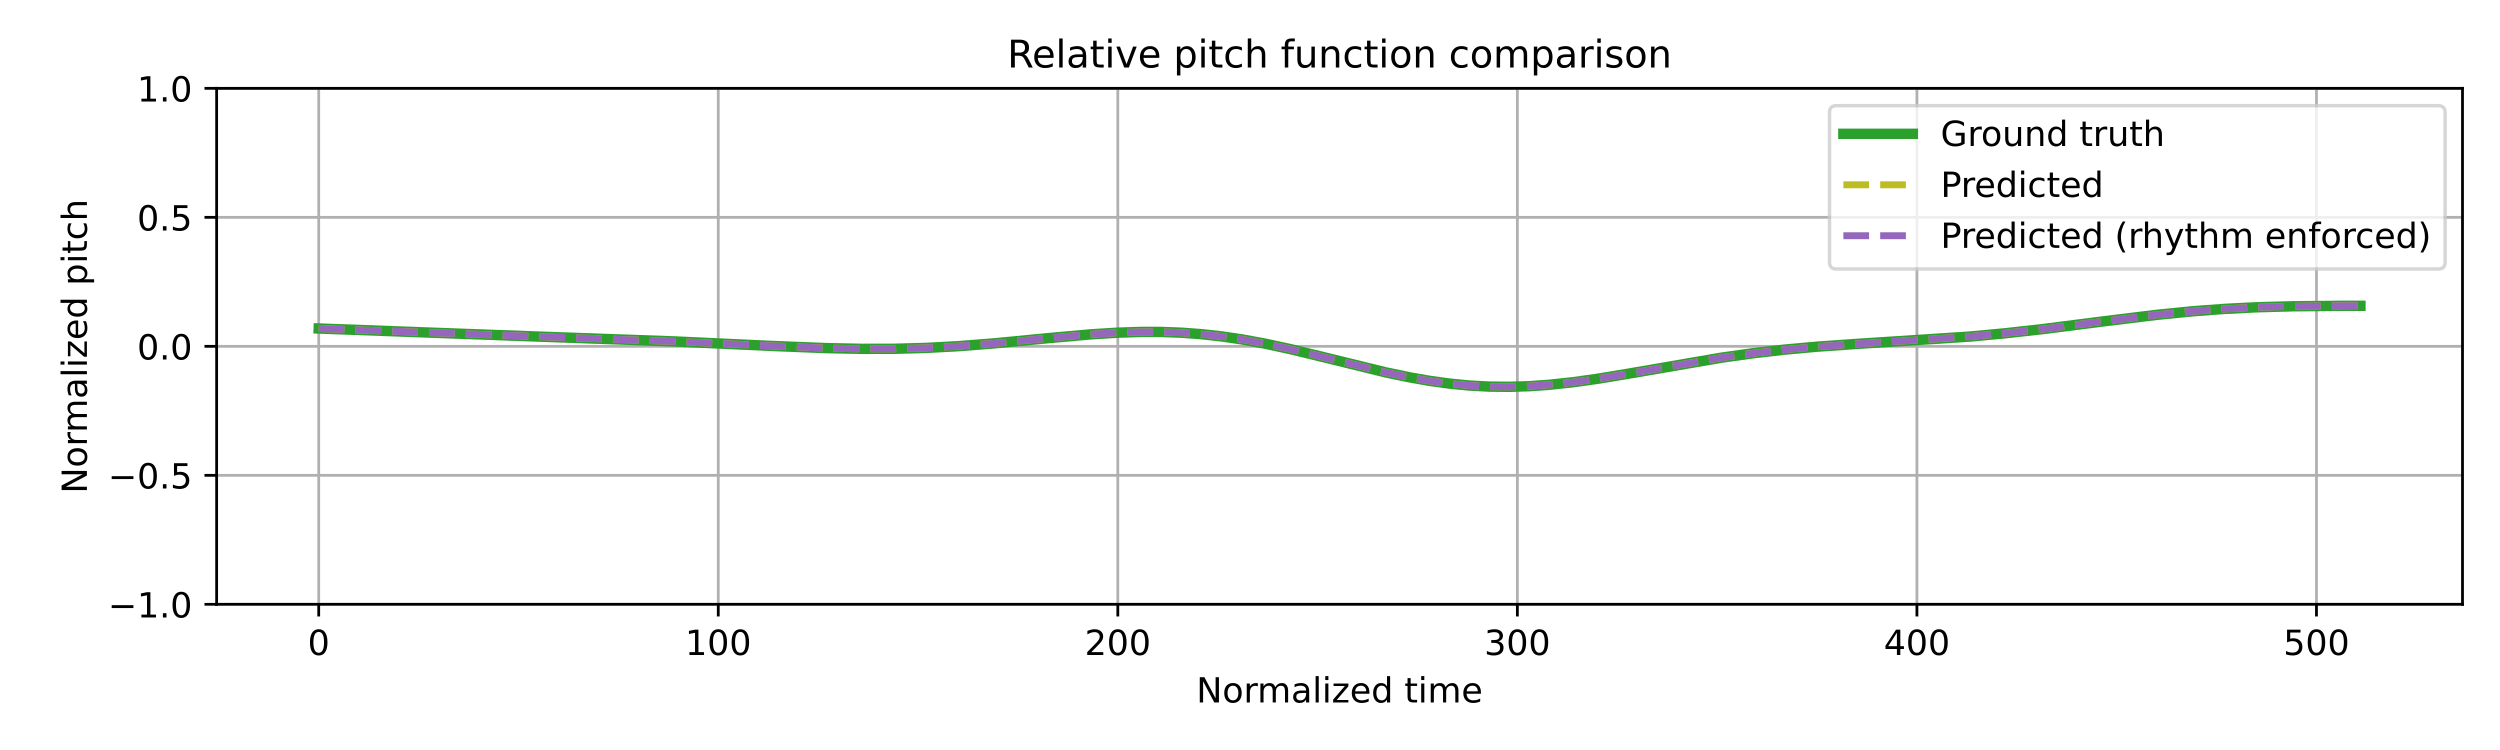
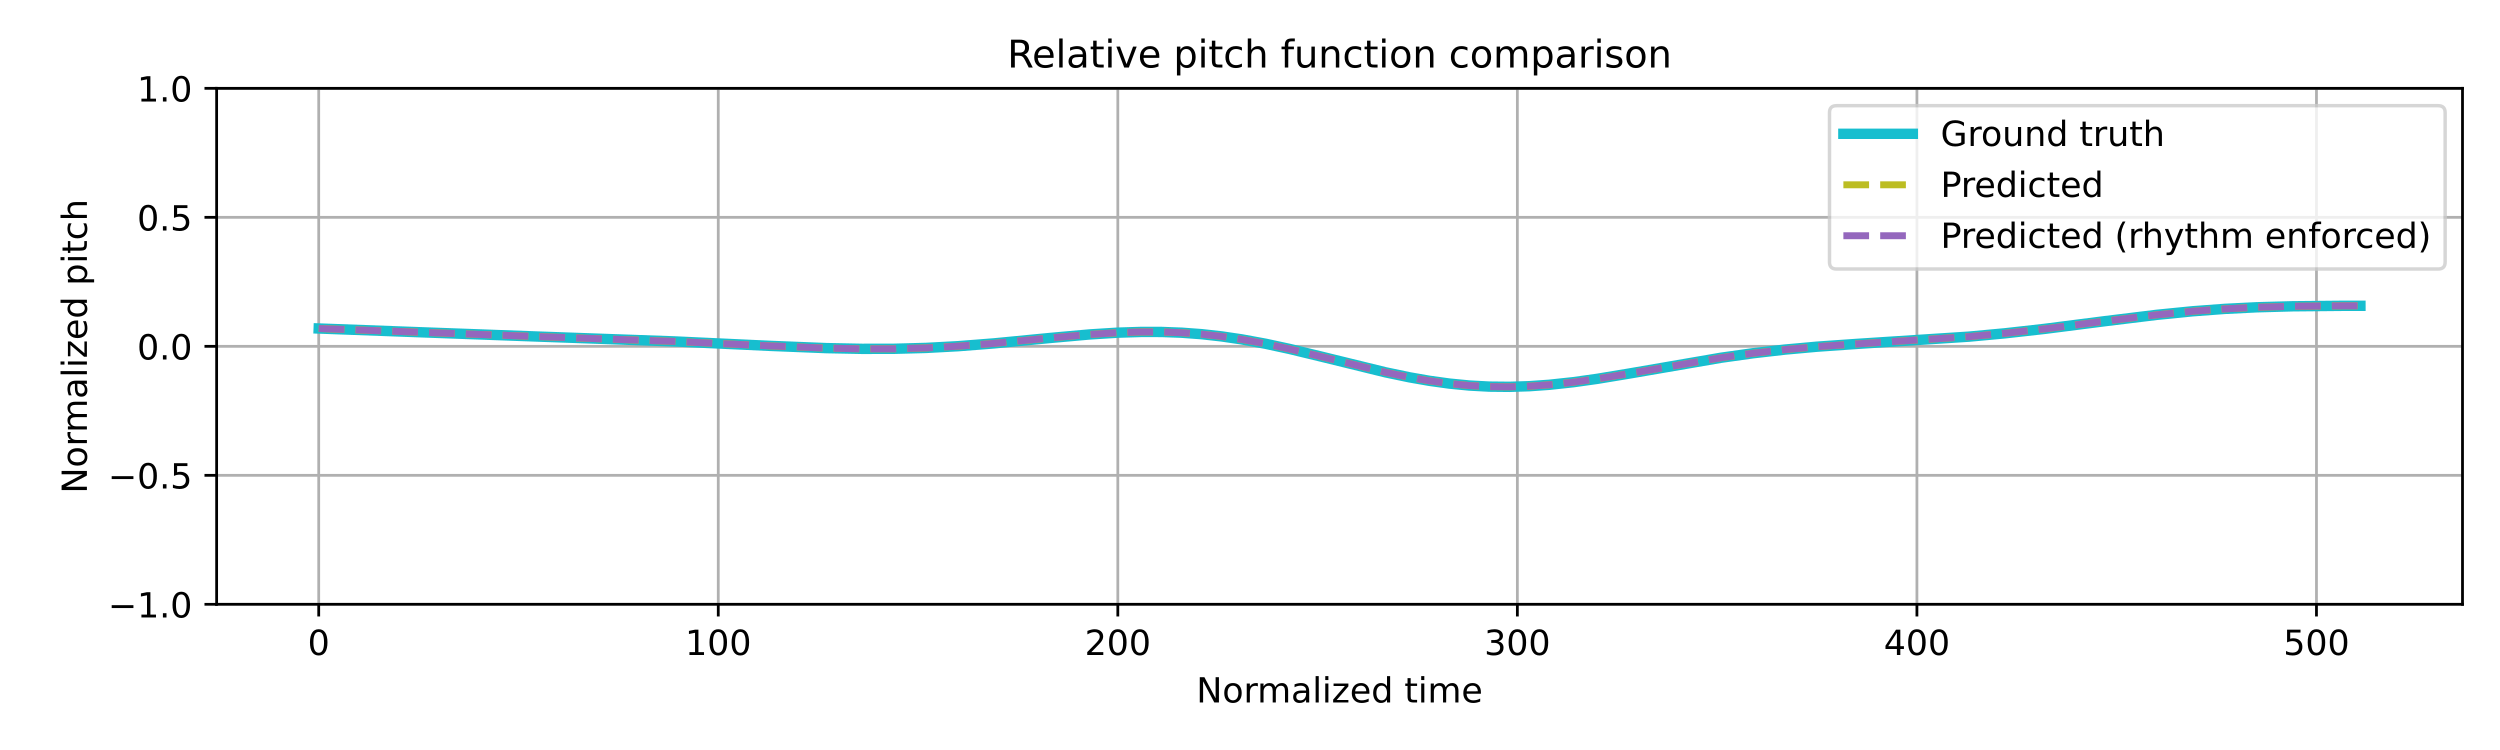
<svg xmlns="http://www.w3.org/2000/svg" xmlns:xlink="http://www.w3.org/1999/xlink" width="720pt" height="216pt" viewBox="0 0 720 216" version="1.1">
  <defs>
    <style type="text/css">*{stroke-linejoin: round; stroke-linecap: butt}</style>
  </defs>
  <g id="figure_1">
    <g id="patch_1">
      <path d="M 0 216  L 720 216  L 720 0  L 0 0  z " style="fill: #ffffff" />
    </g>
    <g id="axes_1">
      <g id="patch_2">
        <path d="M 62.39 174.04  L 709.2 174.04  L 709.2 25.44  L 62.39 25.44  z " style="fill: #ffffff" />
      </g>
      <g id="matplotlib.axis_1">
        <g id="xtick_1">
          <g id="line2d_1">
-             <path d="M 91.79 174.04  L 91.79 25.44  " clip-path="url(#pdc704f769b)" style="fill: none; stroke: #b0b0b0; stroke-width: 0.8; stroke-linecap: square" />
+             <path d="M 91.79 174.04  L 91.79 25.44  " clip-path="url(#p0c16e4296a)" style="fill: none; stroke: #b0b0b0; stroke-width: 0.8; stroke-linecap: square" />
          </g>
          <g id="line2d_2">
            <defs>
-               <path id="m6e3a615b9c" d="M 0 0  L 0 3.5  " style="stroke: #000000; stroke-width: 0.8" />
-             </defs>
-             <g>
-               <use xlink:href="#m6e3a615b9c" x="91.79" y="174.04" style="stroke: #000000; stroke-width: 0.8" />
+               <path id="m137e53d590" d="M 0 0  L 0 3.5  " style="stroke: #000000; stroke-width: 0.8" />
+             </defs>
+             <g>
+               <use xlink:href="#m137e53d590" x="91.79" y="174.04" style="stroke: #000000; stroke-width: 0.8" />
            </g>
          </g>
          <g id="text_1">
            <g transform="translate(88.60921 188.6384) scale(0.1 -0.1)">
              <defs>
                <path id="DejaVuSans-30" d="M 2034 4250  Q 1547 4250 1301 3770  Q 1056 3291 1056 2328  Q 1056 1369 1301 889  Q 1547 409 2034 409  Q 2525 409 2770 889  Q 3016 1369 3016 2328  Q 3016 3291 2770 3770  Q 2525 4250 2034 4250  z M 2034 4750  Q 2819 4750 3233 4129  Q 3647 3509 3647 2328  Q 3647 1150 3233 529  Q 2819 -91 2034 -91  Q 1250 -91 836 529  Q 422 1150 422 2328  Q 422 3509 836 4129  Q 1250 4750 2034 4750  z " transform="scale(0.015625)" />
              </defs>
              <use xlink:href="#DejaVuSans-30" />
            </g>
          </g>
        </g>
        <g id="xtick_2">
          <g id="line2d_3">
-             <path d="M 206.861 174.04  L 206.861 25.44  " clip-path="url(#pdc704f769b)" style="fill: none; stroke: #b0b0b0; stroke-width: 0.8; stroke-linecap: square" />
+             <path d="M 206.861 174.04  L 206.861 25.44  " clip-path="url(#p0c16e4296a)" style="fill: none; stroke: #b0b0b0; stroke-width: 0.8; stroke-linecap: square" />
          </g>
          <g id="line2d_4">
            <g>
-               <use xlink:href="#m6e3a615b9c" x="206.861" y="174.04" style="stroke: #000000; stroke-width: 0.8" />
+               <use xlink:href="#m137e53d590" x="206.861" y="174.04" style="stroke: #000000; stroke-width: 0.8" />
            </g>
          </g>
          <g id="text_2">
            <g transform="translate(197.317 188.6384) scale(0.1 -0.1)">
              <defs>
                <path id="DejaVuSans-31" d="M 794 531  L 1825 531  L 1825 4091  L 703 3866  L 703 4441  L 1819 4666  L 2450 4666  L 2450 531  L 3481 531  L 3481 0  L 794 0  L 794 531  z " transform="scale(0.015625)" />
              </defs>
              <use xlink:href="#DejaVuSans-31" />
              <use xlink:href="#DejaVuSans-30" transform="translate(63.62305 0)" />
              <use xlink:href="#DejaVuSans-30" transform="translate(127.2461 0)" />
            </g>
          </g>
        </g>
        <g id="xtick_3">
          <g id="line2d_5">
-             <path d="M 321.931 174.04  L 321.931 25.44  " clip-path="url(#pdc704f769b)" style="fill: none; stroke: #b0b0b0; stroke-width: 0.8; stroke-linecap: square" />
+             <path d="M 321.931 174.04  L 321.931 25.44  " clip-path="url(#p0c16e4296a)" style="fill: none; stroke: #b0b0b0; stroke-width: 0.8; stroke-linecap: square" />
          </g>
          <g id="line2d_6">
            <g>
-               <use xlink:href="#m6e3a615b9c" x="321.931" y="174.04" style="stroke: #000000; stroke-width: 0.8" />
+               <use xlink:href="#m137e53d590" x="321.931" y="174.04" style="stroke: #000000; stroke-width: 0.8" />
            </g>
          </g>
          <g id="text_3">
            <g transform="translate(312.3872 188.6384) scale(0.1 -0.1)">
              <defs>
                <path id="DejaVuSans-32" d="M 1228 531  L 3431 531  L 3431 0  L 469 0  L 469 531  Q 828 903 1448 1529  Q 2069 2156 2228 2338  Q 2531 2678 2651 2914  Q 2772 3150 2772 3378  Q 2772 3750 2511 3984  Q 2250 4219 1831 4219  Q 1534 4219 1204 4116  Q 875 4013 500 3803  L 500 4441  Q 881 4594 1212 4672  Q 1544 4750 1819 4750  Q 2544 4750 2975 4387  Q 3406 4025 3406 3419  Q 3406 3131 3298 2873  Q 3191 2616 2906 2266  Q 2828 2175 2409 1742  Q 1991 1309 1228 531  z " transform="scale(0.015625)" />
              </defs>
              <use xlink:href="#DejaVuSans-32" />
              <use xlink:href="#DejaVuSans-30" transform="translate(63.62305 0)" />
              <use xlink:href="#DejaVuSans-30" transform="translate(127.2461 0)" />
            </g>
          </g>
        </g>
        <g id="xtick_4">
          <g id="line2d_7">
-             <path d="M 437.001 174.04  L 437.001 25.44  " clip-path="url(#pdc704f769b)" style="fill: none; stroke: #b0b0b0; stroke-width: 0.8; stroke-linecap: square" />
+             <path d="M 437.001 174.04  L 437.001 25.44  " clip-path="url(#p0c16e4296a)" style="fill: none; stroke: #b0b0b0; stroke-width: 0.8; stroke-linecap: square" />
          </g>
          <g id="line2d_8">
            <g>
-               <use xlink:href="#m6e3a615b9c" x="437.001" y="174.04" style="stroke: #000000; stroke-width: 0.8" />
+               <use xlink:href="#m137e53d590" x="437.001" y="174.04" style="stroke: #000000; stroke-width: 0.8" />
            </g>
          </g>
          <g id="text_4">
            <g transform="translate(427.4575 188.6384) scale(0.1 -0.1)">
              <defs>
                <path id="DejaVuSans-33" d="M 2597 2516  Q 3050 2419 3304 2112  Q 3559 1806 3559 1356  Q 3559 666 3084 287  Q 2609 -91 1734 -91  Q 1441 -91 1130 -33  Q 819 25 488 141  L 488 750  Q 750 597 1062 519  Q 1375 441 1716 441  Q 2309 441 2620 675  Q 2931 909 2931 1356  Q 2931 1769 2642 2001  Q 2353 2234 1838 2234  L 1294 2234  L 1294 2753  L 1863 2753  Q 2328 2753 2575 2939  Q 2822 3125 2822 3475  Q 2822 3834 2567 4026  Q 2313 4219 1838 4219  Q 1578 4219 1281 4162  Q 984 4106 628 3988  L 628 4550  Q 988 4650 1302 4700  Q 1616 4750 1894 4750  Q 2613 4750 3031 4423  Q 3450 4097 3450 3541  Q 3450 3153 3228 2886  Q 3006 2619 2597 2516  z " transform="scale(0.015625)" />
              </defs>
              <use xlink:href="#DejaVuSans-33" />
              <use xlink:href="#DejaVuSans-30" transform="translate(63.62305 0)" />
              <use xlink:href="#DejaVuSans-30" transform="translate(127.2461 0)" />
            </g>
          </g>
        </g>
        <g id="xtick_5">
          <g id="line2d_9">
-             <path d="M 552.072 174.04  L 552.072 25.44  " clip-path="url(#pdc704f769b)" style="fill: none; stroke: #b0b0b0; stroke-width: 0.8; stroke-linecap: square" />
+             <path d="M 552.072 174.04  L 552.072 25.44  " clip-path="url(#p0c16e4296a)" style="fill: none; stroke: #b0b0b0; stroke-width: 0.8; stroke-linecap: square" />
          </g>
          <g id="line2d_10">
            <g>
-               <use xlink:href="#m6e3a615b9c" x="552.072" y="174.04" style="stroke: #000000; stroke-width: 0.8" />
+               <use xlink:href="#m137e53d590" x="552.072" y="174.04" style="stroke: #000000; stroke-width: 0.8" />
            </g>
          </g>
          <g id="text_5">
            <g transform="translate(542.5278 188.6384) scale(0.1 -0.1)">
              <defs>
                <path id="DejaVuSans-34" d="M 2419 4116  L 825 1625  L 2419 1625  L 2419 4116  z M 2253 4666  L 3047 4666  L 3047 1625  L 3713 1625  L 3713 1100  L 3047 1100  L 3047 0  L 2419 0  L 2419 1100  L 313 1100  L 313 1709  L 2253 4666  z " transform="scale(0.015625)" />
              </defs>
              <use xlink:href="#DejaVuSans-34" />
              <use xlink:href="#DejaVuSans-30" transform="translate(63.62305 0)" />
              <use xlink:href="#DejaVuSans-30" transform="translate(127.2461 0)" />
            </g>
          </g>
        </g>
        <g id="xtick_6">
          <g id="line2d_11">
-             <path d="M 667.142 174.04  L 667.142 25.44  " clip-path="url(#pdc704f769b)" style="fill: none; stroke: #b0b0b0; stroke-width: 0.8; stroke-linecap: square" />
+             <path d="M 667.142 174.04  L 667.142 25.44  " clip-path="url(#p0c16e4296a)" style="fill: none; stroke: #b0b0b0; stroke-width: 0.8; stroke-linecap: square" />
          </g>
          <g id="line2d_12">
            <g>
-               <use xlink:href="#m6e3a615b9c" x="667.142" y="174.04" style="stroke: #000000; stroke-width: 0.8" />
+               <use xlink:href="#m137e53d590" x="667.142" y="174.04" style="stroke: #000000; stroke-width: 0.8" />
            </g>
          </g>
          <g id="text_6">
            <g transform="translate(657.5981 188.6384) scale(0.1 -0.1)">
              <defs>
                <path id="DejaVuSans-35" d="M 691 4666  L 3169 4666  L 3169 4134  L 1269 4134  L 1269 2991  Q 1406 3038 1543 3061  Q 1681 3084 1819 3084  Q 2600 3084 3056 2656  Q 3513 2228 3513 1497  Q 3513 744 3044 326  Q 2575 -91 1722 -91  Q 1428 -91 1123 -41  Q 819 9 494 109  L 494 744  Q 775 591 1075 516  Q 1375 441 1709 441  Q 2250 441 2565 725  Q 2881 1009 2881 1497  Q 2881 1984 2565 2268  Q 2250 2553 1709 2553  Q 1456 2553 1204 2497  Q 953 2441 691 2322  L 691 4666  z " transform="scale(0.015625)" />
              </defs>
              <use xlink:href="#DejaVuSans-35" />
              <use xlink:href="#DejaVuSans-30" transform="translate(63.62305 0)" />
              <use xlink:href="#DejaVuSans-30" transform="translate(127.2461 0)" />
            </g>
          </g>
        </g>
        <g id="text_7">
          <g transform="translate(344.5544 202.3166) scale(0.1 -0.1)">
            <defs>
              <path id="DejaVuSans-4e" d="M 628 4666  L 1478 4666  L 3547 763  L 3547 4666  L 4159 4666  L 4159 0  L 3309 0  L 1241 3903  L 1241 0  L 628 0  L 628 4666  z " transform="scale(0.015625)" />
              <path id="DejaVuSans-6f" d="M 1959 3097  Q 1497 3097 1228 2736  Q 959 2375 959 1747  Q 959 1119 1226 758  Q 1494 397 1959 397  Q 2419 397 2687 759  Q 2956 1122 2956 1747  Q 2956 2369 2687 2733  Q 2419 3097 1959 3097  z M 1959 3584  Q 2709 3584 3137 3096  Q 3566 2609 3566 1747  Q 3566 888 3137 398  Q 2709 -91 1959 -91  Q 1206 -91 779 398  Q 353 888 353 1747  Q 353 2609 779 3096  Q 1206 3584 1959 3584  z " transform="scale(0.015625)" />
              <path id="DejaVuSans-72" d="M 2631 2963  Q 2534 3019 2420 3045  Q 2306 3072 2169 3072  Q 1681 3072 1420 2755  Q 1159 2438 1159 1844  L 1159 0  L 581 0  L 581 3500  L 1159 3500  L 1159 2956  Q 1341 3275 1631 3429  Q 1922 3584 2338 3584  Q 2397 3584 2469 3576  Q 2541 3569 2628 3553  L 2631 2963  z " transform="scale(0.015625)" />
              <path id="DejaVuSans-6d" d="M 3328 2828  Q 3544 3216 3844 3400  Q 4144 3584 4550 3584  Q 5097 3584 5394 3201  Q 5691 2819 5691 2113  L 5691 0  L 5113 0  L 5113 2094  Q 5113 2597 4934 2840  Q 4756 3084 4391 3084  Q 3944 3084 3684 2787  Q 3425 2491 3425 1978  L 3425 0  L 2847 0  L 2847 2094  Q 2847 2600 2669 2842  Q 2491 3084 2119 3084  Q 1678 3084 1418 2786  Q 1159 2488 1159 1978  L 1159 0  L 581 0  L 581 3500  L 1159 3500  L 1159 2956  Q 1356 3278 1631 3431  Q 1906 3584 2284 3584  Q 2666 3584 2933 3390  Q 3200 3197 3328 2828  z " transform="scale(0.015625)" />
              <path id="DejaVuSans-61" d="M 2194 1759  Q 1497 1759 1228 1600  Q 959 1441 959 1056  Q 959 750 1161 570  Q 1363 391 1709 391  Q 2188 391 2477 730  Q 2766 1069 2766 1631  L 2766 1759  L 2194 1759  z M 3341 1997  L 3341 0  L 2766 0  L 2766 531  Q 2569 213 2275 61  Q 1981 -91 1556 -91  Q 1019 -91 701 211  Q 384 513 384 1019  Q 384 1609 779 1909  Q 1175 2209 1959 2209  L 2766 2209  L 2766 2266  Q 2766 2663 2505 2880  Q 2244 3097 1772 3097  Q 1472 3097 1187 3025  Q 903 2953 641 2809  L 641 3341  Q 956 3463 1253 3523  Q 1550 3584 1831 3584  Q 2591 3584 2966 3190  Q 3341 2797 3341 1997  z " transform="scale(0.015625)" />
              <path id="DejaVuSans-6c" d="M 603 4863  L 1178 4863  L 1178 0  L 603 0  L 603 4863  z " transform="scale(0.015625)" />
              <path id="DejaVuSans-69" d="M 603 3500  L 1178 3500  L 1178 0  L 603 0  L 603 3500  z M 603 4863  L 1178 4863  L 1178 4134  L 603 4134  L 603 4863  z " transform="scale(0.015625)" />
              <path id="DejaVuSans-7a" d="M 353 3500  L 3084 3500  L 3084 2975  L 922 459  L 3084 459  L 3084 0  L 275 0  L 275 525  L 2438 3041  L 353 3041  L 353 3500  z " transform="scale(0.015625)" />
              <path id="DejaVuSans-65" d="M 3597 1894  L 3597 1613  L 953 1613  Q 991 1019 1311 708  Q 1631 397 2203 397  Q 2534 397 2845 478  Q 3156 559 3463 722  L 3463 178  Q 3153 47 2828 -22  Q 2503 -91 2169 -91  Q 1331 -91 842 396  Q 353 884 353 1716  Q 353 2575 817 3079  Q 1281 3584 2069 3584  Q 2775 3584 3186 3129  Q 3597 2675 3597 1894  z M 3022 2063  Q 3016 2534 2758 2815  Q 2500 3097 2075 3097  Q 1594 3097 1305 2825  Q 1016 2553 972 2059  L 3022 2063  z " transform="scale(0.015625)" />
              <path id="DejaVuSans-64" d="M 2906 2969  L 2906 4863  L 3481 4863  L 3481 0  L 2906 0  L 2906 525  Q 2725 213 2448 61  Q 2172 -91 1784 -91  Q 1150 -91 751 415  Q 353 922 353 1747  Q 353 2572 751 3078  Q 1150 3584 1784 3584  Q 2172 3584 2448 3432  Q 2725 3281 2906 2969  z M 947 1747  Q 947 1113 1208 752  Q 1469 391 1925 391  Q 2381 391 2643 752  Q 2906 1113 2906 1747  Q 2906 2381 2643 2742  Q 2381 3103 1925 3103  Q 1469 3103 1208 2742  Q 947 2381 947 1747  z " transform="scale(0.015625)" />
              <path id="DejaVuSans-20" transform="scale(0.015625)" />
              <path id="DejaVuSans-74" d="M 1172 4494  L 1172 3500  L 2356 3500  L 2356 3053  L 1172 3053  L 1172 1153  Q 1172 725 1289 603  Q 1406 481 1766 481  L 2356 481  L 2356 0  L 1766 0  Q 1100 0 847 248  Q 594 497 594 1153  L 594 3053  L 172 3053  L 172 3500  L 594 3500  L 594 4494  L 1172 4494  z " transform="scale(0.015625)" />
            </defs>
            <use xlink:href="#DejaVuSans-4e" />
            <use xlink:href="#DejaVuSans-6f" transform="translate(74.80469 0)" />
            <use xlink:href="#DejaVuSans-72" transform="translate(135.9863 0)" />
            <use xlink:href="#DejaVuSans-6d" transform="translate(175.3496 0)" />
            <use xlink:href="#DejaVuSans-61" transform="translate(272.7617 0)" />
            <use xlink:href="#DejaVuSans-6c" transform="translate(334.041 0)" />
            <use xlink:href="#DejaVuSans-69" transform="translate(361.8242 0)" />
            <use xlink:href="#DejaVuSans-7a" transform="translate(389.6074 0)" />
            <use xlink:href="#DejaVuSans-65" transform="translate(442.0977 0)" />
            <use xlink:href="#DejaVuSans-64" transform="translate(503.6211 0)" />
            <use xlink:href="#DejaVuSans-20" transform="translate(567.0977 0)" />
            <use xlink:href="#DejaVuSans-74" transform="translate(598.8848 0)" />
            <use xlink:href="#DejaVuSans-69" transform="translate(638.0938 0)" />
            <use xlink:href="#DejaVuSans-6d" transform="translate(665.877 0)" />
            <use xlink:href="#DejaVuSans-65" transform="translate(763.2891 0)" />
          </g>
        </g>
      </g>
      <g id="matplotlib.axis_2">
        <g id="ytick_1">
          <g id="line2d_13">
-             <path d="M 62.39 174.04  L 709.2 174.04  " clip-path="url(#pdc704f769b)" style="fill: none; stroke: #b0b0b0; stroke-width: 0.8; stroke-linecap: square" />
+             <path d="M 62.39 174.04  L 709.2 174.04  " clip-path="url(#p0c16e4296a)" style="fill: none; stroke: #b0b0b0; stroke-width: 0.8; stroke-linecap: square" />
          </g>
          <g id="line2d_14">
            <defs>
-               <path id="mbb38eceabe" d="M 0 0  L -3.5 0  " style="stroke: #000000; stroke-width: 0.8" />
-             </defs>
-             <g>
-               <use xlink:href="#mbb38eceabe" x="62.39" y="174.04" style="stroke: #000000; stroke-width: 0.8" />
+               <path id="md09826fb7a" d="M 0 0  L -3.5 0  " style="stroke: #000000; stroke-width: 0.8" />
+             </defs>
+             <g>
+               <use xlink:href="#md09826fb7a" x="62.39" y="174.04" style="stroke: #000000; stroke-width: 0.8" />
            </g>
          </g>
          <g id="text_8">
            <g transform="translate(31.10719 177.8392) scale(0.1 -0.1)">
              <defs>
                <path id="DejaVuSans-2212" d="M 678 2272  L 4684 2272  L 4684 1741  L 678 1741  L 678 2272  z " transform="scale(0.015625)" />
                <path id="DejaVuSans-2e" d="M 684 794  L 1344 794  L 1344 0  L 684 0  L 684 794  z " transform="scale(0.015625)" />
              </defs>
              <use xlink:href="#DejaVuSans-2212" />
              <use xlink:href="#DejaVuSans-31" transform="translate(83.78906 0)" />
              <use xlink:href="#DejaVuSans-2e" transform="translate(147.4121 0)" />
              <use xlink:href="#DejaVuSans-30" transform="translate(179.1992 0)" />
            </g>
          </g>
        </g>
        <g id="ytick_2">
          <g id="line2d_15">
-             <path d="M 62.39 136.89  L 709.2 136.89  " clip-path="url(#pdc704f769b)" style="fill: none; stroke: #b0b0b0; stroke-width: 0.8; stroke-linecap: square" />
+             <path d="M 62.39 136.89  L 709.2 136.89  " clip-path="url(#p0c16e4296a)" style="fill: none; stroke: #b0b0b0; stroke-width: 0.8; stroke-linecap: square" />
          </g>
          <g id="line2d_16">
            <g>
-               <use xlink:href="#mbb38eceabe" x="62.39" y="136.89" style="stroke: #000000; stroke-width: 0.8" />
+               <use xlink:href="#md09826fb7a" x="62.39" y="136.89" style="stroke: #000000; stroke-width: 0.8" />
            </g>
          </g>
          <g id="text_9">
            <g transform="translate(31.10719 140.6892) scale(0.1 -0.1)">
              <use xlink:href="#DejaVuSans-2212" />
              <use xlink:href="#DejaVuSans-30" transform="translate(83.78906 0)" />
              <use xlink:href="#DejaVuSans-2e" transform="translate(147.4121 0)" />
              <use xlink:href="#DejaVuSans-35" transform="translate(179.1992 0)" />
            </g>
          </g>
        </g>
        <g id="ytick_3">
          <g id="line2d_17">
-             <path d="M 62.39 99.74  L 709.2 99.74  " clip-path="url(#pdc704f769b)" style="fill: none; stroke: #b0b0b0; stroke-width: 0.8; stroke-linecap: square" />
+             <path d="M 62.39 99.74  L 709.2 99.74  " clip-path="url(#p0c16e4296a)" style="fill: none; stroke: #b0b0b0; stroke-width: 0.8; stroke-linecap: square" />
          </g>
          <g id="line2d_18">
            <g>
-               <use xlink:href="#mbb38eceabe" x="62.39" y="99.74" style="stroke: #000000; stroke-width: 0.8" />
+               <use xlink:href="#md09826fb7a" x="62.39" y="99.74" style="stroke: #000000; stroke-width: 0.8" />
            </g>
          </g>
          <g id="text_10">
            <g transform="translate(39.48687 103.5392) scale(0.1 -0.1)">
              <use xlink:href="#DejaVuSans-30" />
              <use xlink:href="#DejaVuSans-2e" transform="translate(63.62305 0)" />
              <use xlink:href="#DejaVuSans-30" transform="translate(95.41016 0)" />
            </g>
          </g>
        </g>
        <g id="ytick_4">
          <g id="line2d_19">
-             <path d="M 62.39 62.59  L 709.2 62.59  " clip-path="url(#pdc704f769b)" style="fill: none; stroke: #b0b0b0; stroke-width: 0.8; stroke-linecap: square" />
+             <path d="M 62.39 62.59  L 709.2 62.59  " clip-path="url(#p0c16e4296a)" style="fill: none; stroke: #b0b0b0; stroke-width: 0.8; stroke-linecap: square" />
          </g>
          <g id="line2d_20">
            <g>
-               <use xlink:href="#mbb38eceabe" x="62.39" y="62.59" style="stroke: #000000; stroke-width: 0.8" />
+               <use xlink:href="#md09826fb7a" x="62.39" y="62.59" style="stroke: #000000; stroke-width: 0.8" />
            </g>
          </g>
          <g id="text_11">
            <g transform="translate(39.48687 66.38922) scale(0.1 -0.1)">
              <use xlink:href="#DejaVuSans-30" />
              <use xlink:href="#DejaVuSans-2e" transform="translate(63.62305 0)" />
              <use xlink:href="#DejaVuSans-35" transform="translate(95.41016 0)" />
            </g>
          </g>
        </g>
        <g id="ytick_5">
          <g id="line2d_21">
-             <path d="M 62.39 25.44  L 709.2 25.44  " clip-path="url(#pdc704f769b)" style="fill: none; stroke: #b0b0b0; stroke-width: 0.8; stroke-linecap: square" />
+             <path d="M 62.39 25.44  L 709.2 25.44  " clip-path="url(#p0c16e4296a)" style="fill: none; stroke: #b0b0b0; stroke-width: 0.8; stroke-linecap: square" />
          </g>
          <g id="line2d_22">
            <g>
-               <use xlink:href="#mbb38eceabe" x="62.39" y="25.44" style="stroke: #000000; stroke-width: 0.8" />
+               <use xlink:href="#md09826fb7a" x="62.39" y="25.44" style="stroke: #000000; stroke-width: 0.8" />
            </g>
          </g>
          <g id="text_12">
            <g transform="translate(39.48687 29.23922) scale(0.1 -0.1)">
              <use xlink:href="#DejaVuSans-31" />
              <use xlink:href="#DejaVuSans-2e" transform="translate(63.62305 0)" />
              <use xlink:href="#DejaVuSans-30" transform="translate(95.41016 0)" />
            </g>
          </g>
        </g>
        <g id="text_13">
          <g transform="translate(25.0275 142.1259) rotate(-90) scale(0.1 -0.1)">
            <defs>
              <path id="DejaVuSans-70" d="M 1159 525  L 1159 -1331  L 581 -1331  L 581 3500  L 1159 3500  L 1159 2969  Q 1341 3281 1617 3432  Q 1894 3584 2278 3584  Q 2916 3584 3314 3078  Q 3713 2572 3713 1747  Q 3713 922 3314 415  Q 2916 -91 2278 -91  Q 1894 -91 1617 61  Q 1341 213 1159 525  z M 3116 1747  Q 3116 2381 2855 2742  Q 2594 3103 2138 3103  Q 1681 3103 1420 2742  Q 1159 2381 1159 1747  Q 1159 1113 1420 752  Q 1681 391 2138 391  Q 2594 391 2855 752  Q 3116 1113 3116 1747  z " transform="scale(0.015625)" />
              <path id="DejaVuSans-63" d="M 3122 3366  L 3122 2828  Q 2878 2963 2633 3030  Q 2388 3097 2138 3097  Q 1578 3097 1268 2742  Q 959 2388 959 1747  Q 959 1106 1268 751  Q 1578 397 2138 397  Q 2388 397 2633 464  Q 2878 531 3122 666  L 3122 134  Q 2881 22 2623 -34  Q 2366 -91 2075 -91  Q 1284 -91 818 406  Q 353 903 353 1747  Q 353 2603 823 3093  Q 1294 3584 2113 3584  Q 2378 3584 2631 3529  Q 2884 3475 3122 3366  z " transform="scale(0.015625)" />
              <path id="DejaVuSans-68" d="M 3513 2113  L 3513 0  L 2938 0  L 2938 2094  Q 2938 2591 2744 2837  Q 2550 3084 2163 3084  Q 1697 3084 1428 2787  Q 1159 2491 1159 1978  L 1159 0  L 581 0  L 581 4863  L 1159 4863  L 1159 2956  Q 1366 3272 1645 3428  Q 1925 3584 2291 3584  Q 2894 3584 3203 3211  Q 3513 2838 3513 2113  z " transform="scale(0.015625)" />
            </defs>
            <use xlink:href="#DejaVuSans-4e" />
            <use xlink:href="#DejaVuSans-6f" transform="translate(74.80469 0)" />
            <use xlink:href="#DejaVuSans-72" transform="translate(135.9863 0)" />
            <use xlink:href="#DejaVuSans-6d" transform="translate(175.3496 0)" />
            <use xlink:href="#DejaVuSans-61" transform="translate(272.7617 0)" />
            <use xlink:href="#DejaVuSans-6c" transform="translate(334.041 0)" />
            <use xlink:href="#DejaVuSans-69" transform="translate(361.8242 0)" />
            <use xlink:href="#DejaVuSans-7a" transform="translate(389.6074 0)" />
            <use xlink:href="#DejaVuSans-65" transform="translate(442.0977 0)" />
            <use xlink:href="#DejaVuSans-64" transform="translate(503.6211 0)" />
            <use xlink:href="#DejaVuSans-20" transform="translate(567.0977 0)" />
            <use xlink:href="#DejaVuSans-70" transform="translate(598.8848 0)" />
            <use xlink:href="#DejaVuSans-69" transform="translate(662.3613 0)" />
            <use xlink:href="#DejaVuSans-74" transform="translate(690.1445 0)" />
            <use xlink:href="#DejaVuSans-63" transform="translate(729.3535 0)" />
            <use xlink:href="#DejaVuSans-68" transform="translate(784.334 0)" />
          </g>
        </g>
      </g>
      <g id="line2d_23">
-         <path d="M 91.79 94.606  L 117.106 95.544  L 155.079 96.934  L 194.203 98.327  L 221.82 99.612  L 237.93 100.255  L 248.286 100.467  L 257.492 100.45  L 266.697 100.199  L 275.903 99.707  L 286.259 98.897  L 302.369 97.342  L 313.876 96.314  L 321.931 95.807  L 328.835 95.592  L 334.589 95.607  L 340.342 95.821  L 346.096 96.246  L 351.849 96.887  L 357.603 97.737  L 364.507 99.006  L 371.411 100.5  L 380.617 102.725  L 399.028 107.23  L 405.932 108.671  L 411.686 109.679  L 417.439 110.475  L 423.193 111.035  L 428.946 111.346  L 434.7 111.406  L 440.453 111.224  L 446.207 110.817  L 453.111 110.073  L 460.015 109.104  L 469.221 107.581  L 495.687 103.024  L 504.893 101.733  L 514.098 100.678  L 523.304 99.846  L 534.811 99.042  L 567.031 96.956  L 577.387 96  L 588.894 94.71  L 606.155 92.505  L 621.114 90.676  L 631.47 89.646  L 640.676 88.96  L 649.881 88.499  L 660.238 88.212  L 674.046 88.079  L 679.8 88.066  L 679.8 88.066  " clip-path="url(#pdc704f769b)" style="fill: none; stroke: #2ca02c; stroke-width: 3; stroke-linecap: square" />
+         <path d="M 91.79 94.606  L 117.106 95.544  L 155.079 96.934  L 194.203 98.327  L 221.82 99.612  L 237.93 100.255  L 248.286 100.467  L 257.492 100.45  L 266.697 100.199  L 275.903 99.707  L 286.259 98.897  L 302.369 97.342  L 313.876 96.314  L 321.931 95.807  L 328.835 95.592  L 334.589 95.607  L 340.342 95.821  L 346.096 96.246  L 351.849 96.887  L 357.603 97.737  L 364.507 99.006  L 371.411 100.5  L 380.617 102.725  L 399.028 107.23  L 405.932 108.671  L 411.686 109.679  L 417.439 110.475  L 423.193 111.035  L 428.946 111.346  L 434.7 111.406  L 440.453 111.224  L 446.207 110.817  L 453.111 110.073  L 460.015 109.104  L 469.221 107.581  L 495.687 103.024  L 504.893 101.733  L 514.098 100.678  L 523.304 99.846  L 534.811 99.042  L 567.031 96.956  L 577.387 96  L 588.894 94.71  L 606.155 92.505  L 621.114 90.676  L 631.47 89.646  L 640.676 88.96  L 649.881 88.499  L 660.238 88.212  L 674.046 88.079  L 679.8 88.066  L 679.8 88.066  " clip-path="url(#p0c16e4296a)" style="fill: none; stroke: #17becf; stroke-width: 3; stroke-linecap: square" />
      </g>
      <g id="line2d_24">
-         <path d="M 91.79 94.606  L 117.106 95.544  L 155.079 96.934  L 194.203 98.327  L 221.82 99.612  L 237.93 100.255  L 248.286 100.467  L 257.492 100.45  L 266.697 100.199  L 275.903 99.707  L 286.259 98.897  L 302.369 97.342  L 313.876 96.314  L 321.931 95.807  L 328.835 95.592  L 334.589 95.607  L 340.342 95.821  L 346.096 96.246  L 351.849 96.887  L 357.603 97.737  L 364.507 99.006  L 371.411 100.5  L 380.617 102.725  L 399.028 107.23  L 405.932 108.671  L 411.686 109.679  L 417.439 110.475  L 423.193 111.035  L 428.946 111.346  L 434.7 111.406  L 440.453 111.224  L 446.207 110.817  L 453.111 110.073  L 460.015 109.104  L 469.221 107.581  L 495.687 103.024  L 504.893 101.733  L 514.098 100.678  L 523.304 99.846  L 534.811 99.042  L 567.031 96.956  L 577.387 96  L 588.894 94.71  L 606.155 92.505  L 621.114 90.676  L 631.47 89.646  L 640.676 88.96  L 649.881 88.499  L 660.238 88.212  L 674.046 88.079  L 679.8 88.066  L 679.8 88.066  " clip-path="url(#pdc704f769b)" style="fill: none; stroke-dasharray: 7.4,3.2; stroke-dashoffset: 0; stroke: #bcbd22; stroke-width: 2" />
+         <path d="M 91.79 94.606  L 117.106 95.544  L 155.079 96.934  L 194.203 98.327  L 221.82 99.612  L 237.93 100.255  L 248.286 100.467  L 257.492 100.45  L 266.697 100.199  L 275.903 99.707  L 286.259 98.897  L 302.369 97.342  L 313.876 96.314  L 321.931 95.807  L 328.835 95.592  L 334.589 95.607  L 340.342 95.821  L 346.096 96.246  L 351.849 96.887  L 357.603 97.737  L 364.507 99.006  L 371.411 100.5  L 380.617 102.725  L 399.028 107.23  L 405.932 108.671  L 411.686 109.679  L 417.439 110.475  L 423.193 111.035  L 428.946 111.346  L 434.7 111.406  L 440.453 111.224  L 446.207 110.817  L 453.111 110.073  L 460.015 109.104  L 469.221 107.581  L 495.687 103.024  L 504.893 101.733  L 514.098 100.678  L 523.304 99.846  L 534.811 99.042  L 567.031 96.956  L 577.387 96  L 588.894 94.71  L 606.155 92.505  L 621.114 90.676  L 631.47 89.646  L 640.676 88.96  L 649.881 88.499  L 660.238 88.212  L 674.046 88.079  L 679.8 88.066  L 679.8 88.066  " clip-path="url(#p0c16e4296a)" style="fill: none; stroke-dasharray: 7.4,3.2; stroke-dashoffset: 0; stroke: #bcbd22; stroke-width: 2" />
      </g>
      <g id="line2d_25">
-         <path d="M 91.79 94.606  L 117.106 95.544  L 155.079 96.934  L 194.203 98.327  L 221.82 99.612  L 237.93 100.255  L 248.286 100.467  L 257.492 100.45  L 266.697 100.199  L 275.903 99.707  L 286.259 98.897  L 302.369 97.342  L 313.876 96.314  L 321.931 95.807  L 328.835 95.592  L 334.589 95.607  L 340.342 95.821  L 346.096 96.246  L 351.849 96.887  L 357.603 97.737  L 364.507 99.006  L 371.411 100.5  L 380.617 102.725  L 399.028 107.23  L 405.932 108.671  L 411.686 109.679  L 417.439 110.475  L 423.193 111.035  L 428.946 111.346  L 434.7 111.406  L 440.453 111.224  L 446.207 110.817  L 453.111 110.073  L 460.015 109.104  L 469.221 107.581  L 495.687 103.024  L 504.893 101.733  L 514.098 100.678  L 523.304 99.846  L 534.811 99.042  L 567.031 96.956  L 577.387 96  L 588.894 94.71  L 606.155 92.505  L 621.114 90.676  L 631.47 89.646  L 640.676 88.96  L 649.881 88.499  L 660.238 88.212  L 674.046 88.079  L 679.8 88.066  L 679.8 88.066  " clip-path="url(#pdc704f769b)" style="fill: none; stroke-dasharray: 7.4,3.2; stroke-dashoffset: 0; stroke: #9467bd; stroke-width: 2" />
+         <path d="M 91.79 94.606  L 117.106 95.544  L 155.079 96.934  L 194.203 98.327  L 221.82 99.612  L 237.93 100.255  L 248.286 100.467  L 257.492 100.45  L 266.697 100.199  L 275.903 99.707  L 286.259 98.897  L 302.369 97.342  L 313.876 96.314  L 321.931 95.807  L 328.835 95.592  L 334.589 95.607  L 340.342 95.821  L 346.096 96.246  L 351.849 96.887  L 357.603 97.737  L 364.507 99.006  L 371.411 100.5  L 380.617 102.725  L 399.028 107.23  L 405.932 108.671  L 411.686 109.679  L 417.439 110.475  L 423.193 111.035  L 428.946 111.346  L 434.7 111.406  L 440.453 111.224  L 446.207 110.817  L 453.111 110.073  L 460.015 109.104  L 469.221 107.581  L 495.687 103.024  L 504.893 101.733  L 514.098 100.678  L 523.304 99.846  L 534.811 99.042  L 567.031 96.956  L 577.387 96  L 588.894 94.71  L 606.155 92.505  L 621.114 90.676  L 631.47 89.646  L 640.676 88.96  L 649.881 88.499  L 660.238 88.212  L 674.046 88.079  L 679.8 88.066  L 679.8 88.066  " clip-path="url(#p0c16e4296a)" style="fill: none; stroke-dasharray: 7.4,3.2; stroke-dashoffset: 0; stroke: #9467bd; stroke-width: 2" />
      </g>
      <g id="patch_3">
        <path d="M 62.39 174.04  L 62.39 25.44  " style="fill: none; stroke: #000000; stroke-width: 0.8; stroke-linejoin: miter; stroke-linecap: square" />
      </g>
      <g id="patch_4">
        <path d="M 709.2 174.04  L 709.2 25.44  " style="fill: none; stroke: #000000; stroke-width: 0.8; stroke-linejoin: miter; stroke-linecap: square" />
      </g>
      <g id="patch_5">
        <path d="M 62.39 174.04  L 709.2 174.04  " style="fill: none; stroke: #000000; stroke-width: 0.8; stroke-linejoin: miter; stroke-linecap: square" />
      </g>
      <g id="patch_6">
        <path d="M 62.39 25.44  L 709.2 25.44  " style="fill: none; stroke: #000000; stroke-width: 0.8; stroke-linejoin: miter; stroke-linecap: square" />
      </g>
      <g id="text_14">
        <g transform="translate(290.1045 19.44) scale(0.11 -0.11)">
          <defs>
            <path id="DejaVuSans-52" d="M 2841 2188  Q 3044 2119 3236 1894  Q 3428 1669 3622 1275  L 4263 0  L 3584 0  L 2988 1197  Q 2756 1666 2539 1819  Q 2322 1972 1947 1972  L 1259 1972  L 1259 0  L 628 0  L 628 4666  L 2053 4666  Q 2853 4666 3247 4331  Q 3641 3997 3641 3322  Q 3641 2881 3436 2590  Q 3231 2300 2841 2188  z M 1259 4147  L 1259 2491  L 2053 2491  Q 2509 2491 2742 2702  Q 2975 2913 2975 3322  Q 2975 3731 2742 3939  Q 2509 4147 2053 4147  L 1259 4147  z " transform="scale(0.015625)" />
            <path id="DejaVuSans-76" d="M 191 3500  L 800 3500  L 1894 563  L 2988 3500  L 3597 3500  L 2284 0  L 1503 0  L 191 3500  z " transform="scale(0.015625)" />
            <path id="DejaVuSans-66" d="M 2375 4863  L 2375 4384  L 1825 4384  Q 1516 4384 1395 4259  Q 1275 4134 1275 3809  L 1275 3500  L 2222 3500  L 2222 3053  L 1275 3053  L 1275 0  L 697 0  L 697 3053  L 147 3053  L 147 3500  L 697 3500  L 697 3744  Q 697 4328 969 4595  Q 1241 4863 1831 4863  L 2375 4863  z " transform="scale(0.015625)" />
            <path id="DejaVuSans-75" d="M 544 1381  L 544 3500  L 1119 3500  L 1119 1403  Q 1119 906 1312 657  Q 1506 409 1894 409  Q 2359 409 2629 706  Q 2900 1003 2900 1516  L 2900 3500  L 3475 3500  L 3475 0  L 2900 0  L 2900 538  Q 2691 219 2414 64  Q 2138 -91 1772 -91  Q 1169 -91 856 284  Q 544 659 544 1381  z M 1991 3584  L 1991 3584  z " transform="scale(0.015625)" />
            <path id="DejaVuSans-6e" d="M 3513 2113  L 3513 0  L 2938 0  L 2938 2094  Q 2938 2591 2744 2837  Q 2550 3084 2163 3084  Q 1697 3084 1428 2787  Q 1159 2491 1159 1978  L 1159 0  L 581 0  L 581 3500  L 1159 3500  L 1159 2956  Q 1366 3272 1645 3428  Q 1925 3584 2291 3584  Q 2894 3584 3203 3211  Q 3513 2838 3513 2113  z " transform="scale(0.015625)" />
            <path id="DejaVuSans-73" d="M 2834 3397  L 2834 2853  Q 2591 2978 2328 3040  Q 2066 3103 1784 3103  Q 1356 3103 1142 2972  Q 928 2841 928 2578  Q 928 2378 1081 2264  Q 1234 2150 1697 2047  L 1894 2003  Q 2506 1872 2764 1633  Q 3022 1394 3022 966  Q 3022 478 2636 193  Q 2250 -91 1575 -91  Q 1294 -91 989 -36  Q 684 19 347 128  L 347 722  Q 666 556 975 473  Q 1284 391 1588 391  Q 1994 391 2212 530  Q 2431 669 2431 922  Q 2431 1156 2273 1281  Q 2116 1406 1581 1522  L 1381 1569  Q 847 1681 609 1914  Q 372 2147 372 2553  Q 372 3047 722 3315  Q 1072 3584 1716 3584  Q 2034 3584 2315 3537  Q 2597 3491 2834 3397  z " transform="scale(0.015625)" />
          </defs>
          <use xlink:href="#DejaVuSans-52" />
          <use xlink:href="#DejaVuSans-65" transform="translate(64.98242 0)" />
          <use xlink:href="#DejaVuSans-6c" transform="translate(126.5059 0)" />
          <use xlink:href="#DejaVuSans-61" transform="translate(154.2891 0)" />
          <use xlink:href="#DejaVuSans-74" transform="translate(215.5684 0)" />
          <use xlink:href="#DejaVuSans-69" transform="translate(254.7773 0)" />
          <use xlink:href="#DejaVuSans-76" transform="translate(282.5605 0)" />
          <use xlink:href="#DejaVuSans-65" transform="translate(341.7402 0)" />
          <use xlink:href="#DejaVuSans-20" transform="translate(403.2637 0)" />
          <use xlink:href="#DejaVuSans-70" transform="translate(435.0508 0)" />
          <use xlink:href="#DejaVuSans-69" transform="translate(498.5273 0)" />
          <use xlink:href="#DejaVuSans-74" transform="translate(526.3105 0)" />
          <use xlink:href="#DejaVuSans-63" transform="translate(565.5195 0)" />
          <use xlink:href="#DejaVuSans-68" transform="translate(620.5 0)" />
          <use xlink:href="#DejaVuSans-20" transform="translate(683.8789 0)" />
          <use xlink:href="#DejaVuSans-66" transform="translate(715.666 0)" />
          <use xlink:href="#DejaVuSans-75" transform="translate(750.8711 0)" />
          <use xlink:href="#DejaVuSans-6e" transform="translate(814.25 0)" />
          <use xlink:href="#DejaVuSans-63" transform="translate(877.6289 0)" />
          <use xlink:href="#DejaVuSans-74" transform="translate(932.6094 0)" />
          <use xlink:href="#DejaVuSans-69" transform="translate(971.8184 0)" />
          <use xlink:href="#DejaVuSans-6f" transform="translate(999.6016 0)" />
          <use xlink:href="#DejaVuSans-6e" transform="translate(1060.783 0)" />
          <use xlink:href="#DejaVuSans-20" transform="translate(1124.162 0)" />
          <use xlink:href="#DejaVuSans-63" transform="translate(1155.949 0)" />
          <use xlink:href="#DejaVuSans-6f" transform="translate(1210.93 0)" />
          <use xlink:href="#DejaVuSans-6d" transform="translate(1272.111 0)" />
          <use xlink:href="#DejaVuSans-70" transform="translate(1369.523 0)" />
          <use xlink:href="#DejaVuSans-61" transform="translate(1433 0)" />
          <use xlink:href="#DejaVuSans-72" transform="translate(1494.279 0)" />
          <use xlink:href="#DejaVuSans-69" transform="translate(1535.393 0)" />
          <use xlink:href="#DejaVuSans-73" transform="translate(1563.176 0)" />
          <use xlink:href="#DejaVuSans-6f" transform="translate(1615.275 0)" />
          <use xlink:href="#DejaVuSans-6e" transform="translate(1676.457 0)" />
        </g>
      </g>
      <g id="legend_1">
        <g id="patch_7">
          <path d="M 528.894 77.474  L 702.2 77.474  Q 704.2 77.474 704.2 75.474  L 704.2 32.44  Q 704.2 30.44 702.2 30.44  L 528.894 30.44  Q 526.894 30.44 526.894 32.44  L 526.894 75.474  Q 526.894 77.474 528.894 77.474  z " style="fill: #ffffff; opacity: 0.8; stroke: #cccccc; stroke-linejoin: miter" />
        </g>
        <g id="line2d_26">
-           <path d="M 530.894 38.538  L 540.894 38.538  L 550.894 38.538  " style="fill: none; stroke: #2ca02c; stroke-width: 3; stroke-linecap: square" />
+           <path d="M 530.894 38.538  L 540.894 38.538  L 550.894 38.538  " style="fill: none; stroke: #17becf; stroke-width: 3; stroke-linecap: square" />
        </g>
        <g id="text_15">
          <g transform="translate(558.8937 42.03844) scale(0.1 -0.1)">
            <defs>
              <path id="DejaVuSans-47" d="M 3809 666  L 3809 1919  L 2778 1919  L 2778 2438  L 4434 2438  L 4434 434  Q 4069 175 3628 42  Q 3188 -91 2688 -91  Q 1594 -91 976 548  Q 359 1188 359 2328  Q 359 3472 976 4111  Q 1594 4750 2688 4750  Q 3144 4750 3555 4637  Q 3966 4525 4313 4306  L 4313 3634  Q 3963 3931 3569 4081  Q 3175 4231 2741 4231  Q 1884 4231 1454 3753  Q 1025 3275 1025 2328  Q 1025 1384 1454 906  Q 1884 428 2741 428  Q 3075 428 3337 486  Q 3600 544 3809 666  z " transform="scale(0.015625)" />
            </defs>
            <use xlink:href="#DejaVuSans-47" />
            <use xlink:href="#DejaVuSans-72" transform="translate(77.49023 0)" />
            <use xlink:href="#DejaVuSans-6f" transform="translate(116.3535 0)" />
            <use xlink:href="#DejaVuSans-75" transform="translate(177.5352 0)" />
            <use xlink:href="#DejaVuSans-6e" transform="translate(240.9141 0)" />
            <use xlink:href="#DejaVuSans-64" transform="translate(304.293 0)" />
            <use xlink:href="#DejaVuSans-20" transform="translate(367.7695 0)" />
            <use xlink:href="#DejaVuSans-74" transform="translate(399.5566 0)" />
            <use xlink:href="#DejaVuSans-72" transform="translate(438.7656 0)" />
            <use xlink:href="#DejaVuSans-75" transform="translate(479.8789 0)" />
            <use xlink:href="#DejaVuSans-74" transform="translate(543.2578 0)" />
            <use xlink:href="#DejaVuSans-68" transform="translate(582.4668 0)" />
          </g>
        </g>
        <g id="line2d_27">
          <path d="M 530.894 53.217  L 540.894 53.217  L 550.894 53.217  " style="fill: none; stroke-dasharray: 7.4,3.2; stroke-dashoffset: 0; stroke: #bcbd22; stroke-width: 2" />
        </g>
        <g id="text_16">
          <g transform="translate(558.8937 56.71656) scale(0.1 -0.1)">
            <defs>
              <path id="DejaVuSans-50" d="M 1259 4147  L 1259 2394  L 2053 2394  Q 2494 2394 2734 2622  Q 2975 2850 2975 3272  Q 2975 3691 2734 3919  Q 2494 4147 2053 4147  L 1259 4147  z M 628 4666  L 2053 4666  Q 2838 4666 3239 4311  Q 3641 3956 3641 3272  Q 3641 2581 3239 2228  Q 2838 1875 2053 1875  L 1259 1875  L 1259 0  L 628 0  L 628 4666  z " transform="scale(0.015625)" />
            </defs>
            <use xlink:href="#DejaVuSans-50" />
            <use xlink:href="#DejaVuSans-72" transform="translate(58.55273 0)" />
            <use xlink:href="#DejaVuSans-65" transform="translate(97.41602 0)" />
            <use xlink:href="#DejaVuSans-64" transform="translate(158.9395 0)" />
            <use xlink:href="#DejaVuSans-69" transform="translate(222.416 0)" />
            <use xlink:href="#DejaVuSans-63" transform="translate(250.1992 0)" />
            <use xlink:href="#DejaVuSans-74" transform="translate(305.1797 0)" />
            <use xlink:href="#DejaVuSans-65" transform="translate(344.3887 0)" />
            <use xlink:href="#DejaVuSans-64" transform="translate(405.9121 0)" />
          </g>
        </g>
        <g id="line2d_28">
          <path d="M 530.894 67.895  L 540.894 67.895  L 550.894 67.895  " style="fill: none; stroke-dasharray: 7.4,3.2; stroke-dashoffset: 0; stroke: #9467bd; stroke-width: 2" />
        </g>
        <g id="text_17">
          <g transform="translate(558.8937 71.39469) scale(0.1 -0.1)">
            <defs>
              <path id="DejaVuSans-28" d="M 1984 4856  Q 1566 4138 1362 3434  Q 1159 2731 1159 2009  Q 1159 1288 1364 580  Q 1569 -128 1984 -844  L 1484 -844  Q 1016 -109 783 600  Q 550 1309 550 2009  Q 550 2706 781 3412  Q 1013 4119 1484 4856  L 1984 4856  z " transform="scale(0.015625)" />
              <path id="DejaVuSans-79" d="M 2059 -325  Q 1816 -950 1584 -1140  Q 1353 -1331 966 -1331  L 506 -1331  L 506 -850  L 844 -850  Q 1081 -850 1212 -737  Q 1344 -625 1503 -206  L 1606 56  L 191 3500  L 800 3500  L 1894 763  L 2988 3500  L 3597 3500  L 2059 -325  z " transform="scale(0.015625)" />
              <path id="DejaVuSans-29" d="M 513 4856  L 1013 4856  Q 1481 4119 1714 3412  Q 1947 2706 1947 2009  Q 1947 1309 1714 600  Q 1481 -109 1013 -844  L 513 -844  Q 928 -128 1133 580  Q 1338 1288 1338 2009  Q 1338 2731 1133 3434  Q 928 4138 513 4856  z " transform="scale(0.015625)" />
            </defs>
            <use xlink:href="#DejaVuSans-50" />
            <use xlink:href="#DejaVuSans-72" transform="translate(58.55273 0)" />
            <use xlink:href="#DejaVuSans-65" transform="translate(97.41602 0)" />
            <use xlink:href="#DejaVuSans-64" transform="translate(158.9395 0)" />
            <use xlink:href="#DejaVuSans-69" transform="translate(222.416 0)" />
            <use xlink:href="#DejaVuSans-63" transform="translate(250.1992 0)" />
            <use xlink:href="#DejaVuSans-74" transform="translate(305.1797 0)" />
            <use xlink:href="#DejaVuSans-65" transform="translate(344.3887 0)" />
            <use xlink:href="#DejaVuSans-64" transform="translate(405.9121 0)" />
            <use xlink:href="#DejaVuSans-20" transform="translate(469.3887 0)" />
            <use xlink:href="#DejaVuSans-28" transform="translate(501.1758 0)" />
            <use xlink:href="#DejaVuSans-72" transform="translate(540.1895 0)" />
            <use xlink:href="#DejaVuSans-68" transform="translate(579.5527 0)" />
            <use xlink:href="#DejaVuSans-79" transform="translate(642.9316 0)" />
            <use xlink:href="#DejaVuSans-74" transform="translate(702.1113 0)" />
            <use xlink:href="#DejaVuSans-68" transform="translate(741.3203 0)" />
            <use xlink:href="#DejaVuSans-6d" transform="translate(804.6992 0)" />
            <use xlink:href="#DejaVuSans-20" transform="translate(902.1113 0)" />
            <use xlink:href="#DejaVuSans-65" transform="translate(933.8984 0)" />
            <use xlink:href="#DejaVuSans-6e" transform="translate(995.4219 0)" />
            <use xlink:href="#DejaVuSans-66" transform="translate(1058.801 0)" />
            <use xlink:href="#DejaVuSans-6f" transform="translate(1094.006 0)" />
            <use xlink:href="#DejaVuSans-72" transform="translate(1155.188 0)" />
            <use xlink:href="#DejaVuSans-63" transform="translate(1194.051 0)" />
            <use xlink:href="#DejaVuSans-65" transform="translate(1249.031 0)" />
            <use xlink:href="#DejaVuSans-64" transform="translate(1310.555 0)" />
            <use xlink:href="#DejaVuSans-29" transform="translate(1374.031 0)" />
          </g>
        </g>
      </g>
    </g>
  </g>
  <defs>
-     <clipPath id="pdc704f769b">
+     <clipPath id="p0c16e4296a">
      <rect x="62.39" y="25.44" width="646.81" height="148.6" />
    </clipPath>
  </defs>
</svg>
